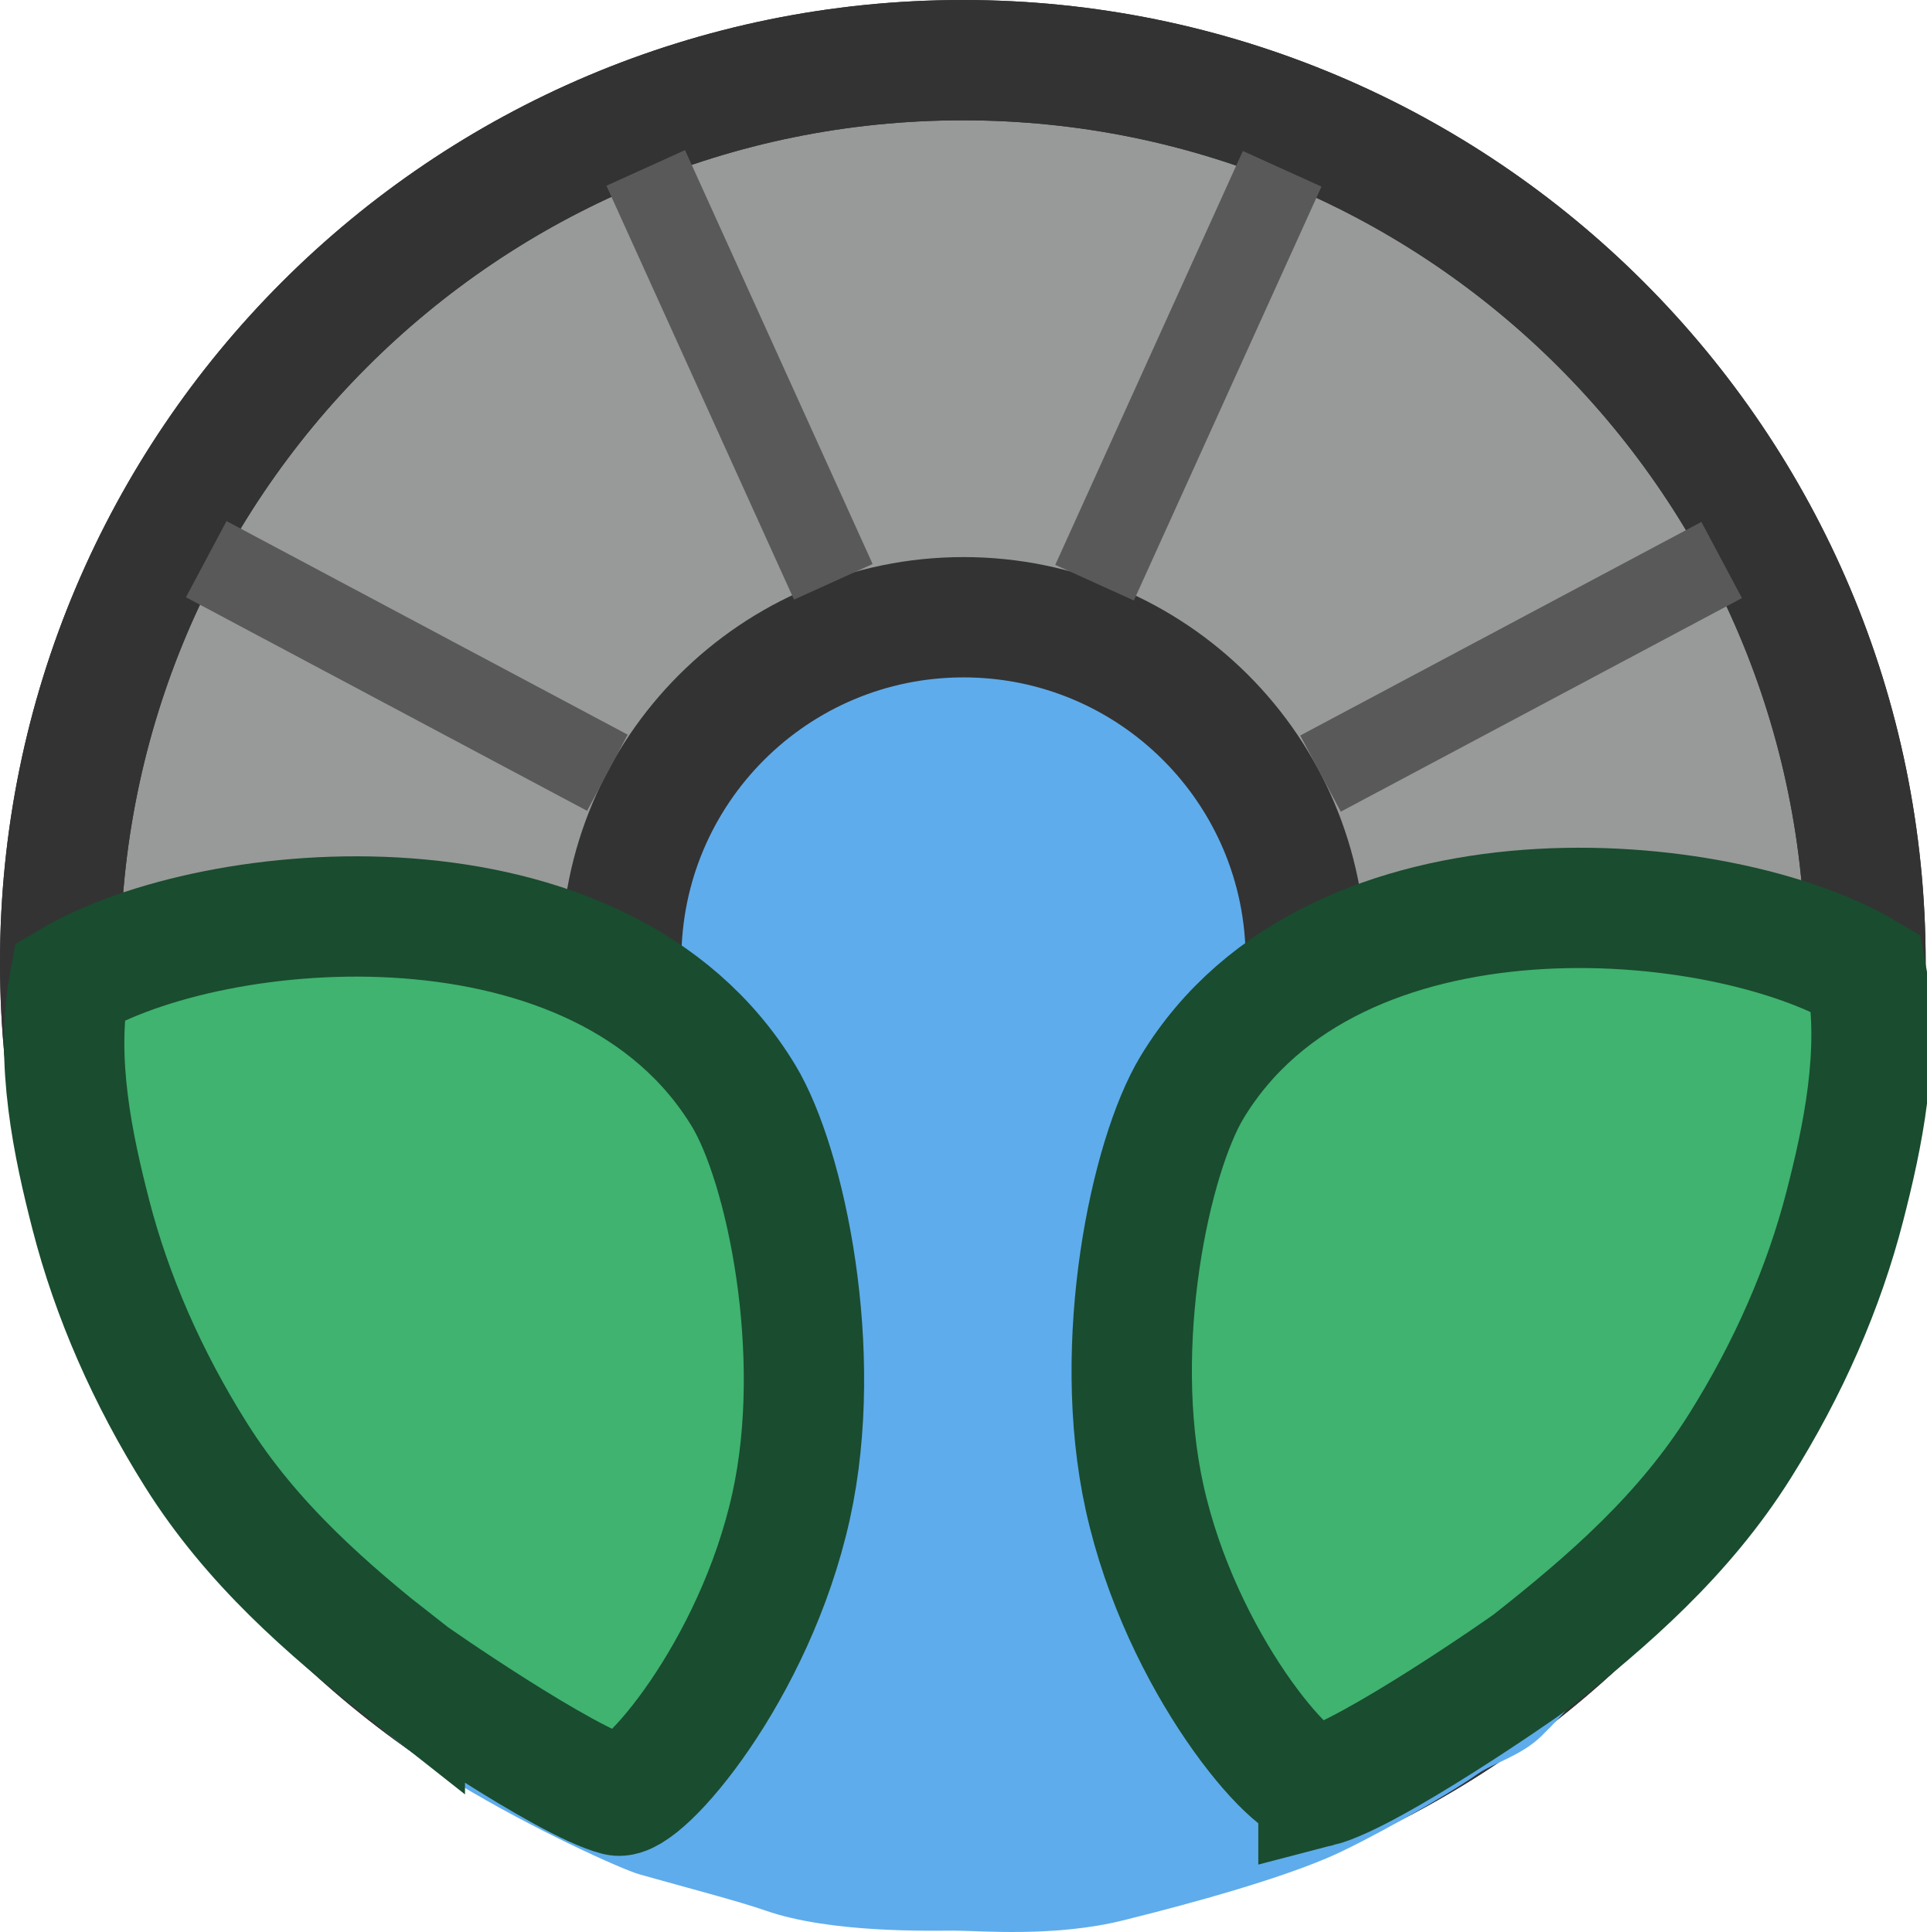
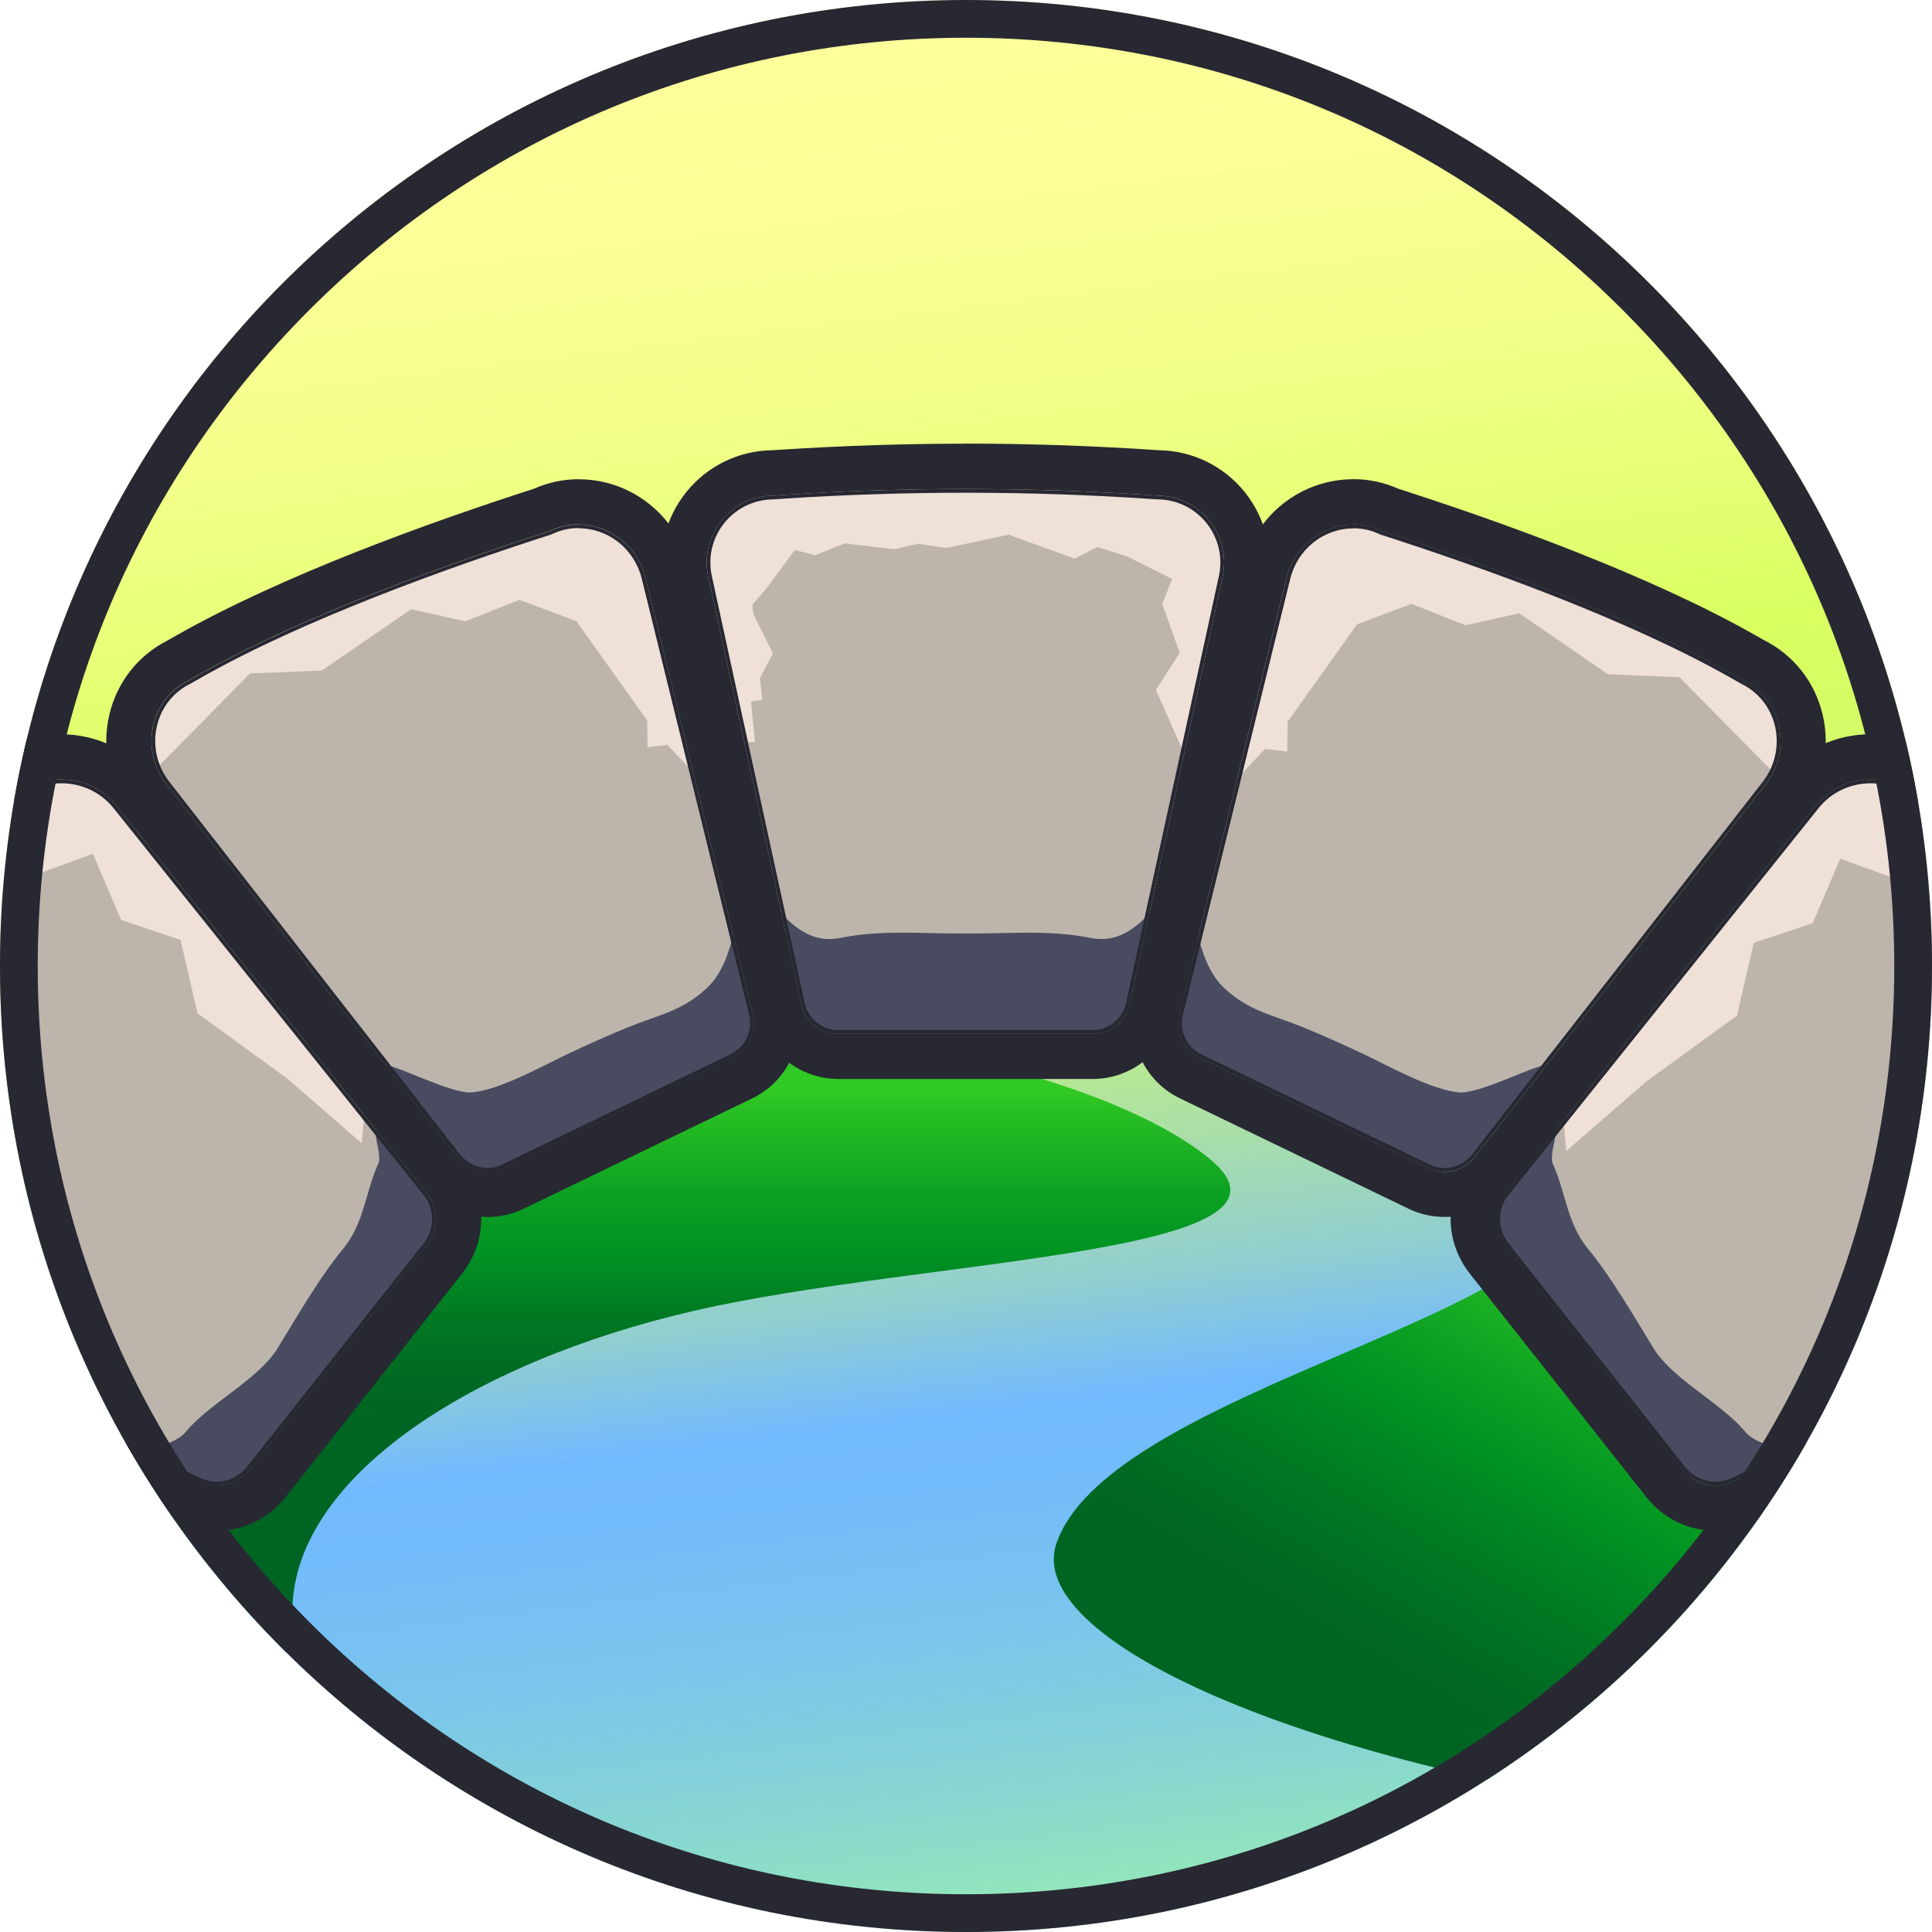
- <svg xmlns="http://www.w3.org/2000/svg" version="1.1" width="88.045" height="88.322" viewBox="0,0,88.045,88.322">
-   <g transform="translate(-195.9929,-135.9929)">
-     <g data-paper-data="{&quot;isPaintingLayer&quot;:true}" fill-rule="nonzero" stroke-linecap="butt" stroke-linejoin="miter" stroke-miterlimit="10" stroke-dasharray="" stroke-dashoffset="0" style="mix-blend-mode: normal">
-       <path d="M198.743,180c0,-22.786 18.471,-41.257 41.257,-41.257c22.786,0 41.257,18.471 41.257,41.257c0,22.786 -18.471,41.257 -41.257,41.257c-22.786,0 -41.257,-18.471 -41.257,-41.257z" fill="#979a98" stroke="#333333" stroke-width="5.5" />
-       <path d="M224.385,179.856c0,-8.641 7.005,-15.646 15.646,-15.646c8.641,0 15.646,7.005 15.646,15.646c0,8.641 0.358,16.435 -15.646,15.909c-17.572,-0.577 -15.646,-7.268 -15.646,-15.909z" fill="#5eacec" stroke="#333333" stroke-width="5.5" />
-       <path d="M198.743,180c0,-22.786 18.471,-41.257 41.257,-41.257c22.786,0 41.257,18.471 41.257,41.257c0,22.786 -18.471,41.257 -41.257,41.257c-22.786,0 -41.257,-18.471 -41.257,-41.257z" fill="none" stroke="#333333" stroke-width="5.5" />
-       <path d="M223.416,215.074v-25.046h33.122v25.046c0,0 15.463,-3.455 11.772,-1.751c-0.076,0.035 -0.789,0.994 -1.874,2.043c-0.937,0.906 -2.205,1.23 -2.919,1.731c-1.465,1.028 -5.157,3.111 -6.873,3.839c-3.113,1.322 -8.359,2.605 -9.274,2.836c-3.172,0.799 -6.609,0.48 -7.79,0.48c-1.062,0 -5.615,0.123 -8.59,-0.914c-1.248,-0.435 -3.611,-1.049 -5.766,-1.657c-0.811,-0.229 -4.891,-2.076 -8.282,-4.132c-2.058,-1.248 -3.862,-2.843 -4.529,-3.423c-1.235,-1.073 5.218,1.792 5.077,1.704c-1.392,-0.869 5.926,-0.757 5.926,-0.757z" fill="#5eacec" stroke="#575757" stroke-width="0" />
-       <path d="M214.496,212.353c-3.559,-2.807 -6.996,-5.788 -9.548,-9.852c-2.222,-3.537 -3.842,-7.243 -4.806,-10.988c-0.797,-3.098 -1.644,-7.017 -0.972,-10.635c6.592,-3.941 24.313,-5.536 30.812,5.212c1.908,3.156 3.725,11.707 2.17,18.755c-1.667,7.559 -6.823,13.52 -7.948,13.23c-2.388,-0.615 -9.376,-5.462 -9.708,-5.724z" fill="#3fb36f" stroke="#1a4c2f" stroke-width="5.5" />
-       <g fill="#595959" stroke="none" stroke-width="5.5">
-         <path d="M223.71,144.484l3.593,-1.628l8.574,18.921l-3.593,1.628z" />
-         <path d="M204.492,163.297l1.854,-3.482l18.336,9.764l-1.854,3.482z" />
+ <svg xmlns="http://www.w3.org/2000/svg" id="Layer_2" data-name="Layer 2" viewBox="0 0 256 256">
+   <defs>
+     <style>
+       .cls-1 {
+         stroke: #efe0d8;
+         stroke-miterlimit: 10;
+       }
+ 
+       .cls-1, .cls-2 {
+         fill: #efe0d8;
+       }
+ 
+       .cls-3 {
+         fill: url(#linear-gradient);
+       }
+ 
+       .cls-3, .cls-4, .cls-5, .cls-6, .cls-7, .cls-8, .cls-9, .cls-2 {
+         stroke-width: 0px;
+       }
+ 
+       .cls-4 {
+         fill: #bdb5ac;
+       }
+ 
+       .cls-10 {
+         clip-path: url(#clippath-2);
+       }
+ 
+       .cls-5 {
+         fill: none;
+       }
+ 
+       .cls-6 {
+         fill: #272832;
+       }
+ 
+       .cls-7 {
+         fill: #494c60;
+       }
+ 
+       .cls-11 {
+         clip-path: url(#clippath-1);
+       }
+ 
+       .cls-12 {
+         clip-path: url(#clippath-4);
+       }
+ 
+       .cls-8 {
+         fill: url(#linear-gradient-2);
+       }
+ 
+       .cls-9 {
+         fill: url(#linear-gradient-3);
+       }
+ 
+       .cls-13 {
+         clip-path: url(#clippath);
+       }
+ 
+       .cls-14 {
+         clip-path: url(#clippath-3);
+       }
+ 
+       .cls-15 {
+         clip-path: url(#clippath-5);
+       }
+     </style>
+     <clipPath id="clippath">
+       <circle class="cls-5" cx="128" cy="128" r="128" />
+     </clipPath>
+     <linearGradient id="linear-gradient" x1="-12374.41" y1="-1283.99" x2="-12238.73" y2="-1066.87" gradientTransform="translate(-10528.77 -6138.3) rotate(-155)" gradientUnits="userSpaceOnUse">
+       <stop offset=".02" stop-color="#92e5bc" />
+       <stop offset=".07" stop-color="#88d7d0" />
+       <stop offset=".15" stop-color="#7bc7ea" />
+       <stop offset=".22" stop-color="#74bdf9" />
+       <stop offset=".27" stop-color="#72baff" />
+       <stop offset=".33" stop-color="#90ced0" />
+       <stop offset=".4" stop-color="#aadfa8" />
+       <stop offset=".46" stop-color="#beed89" />
+       <stop offset=".52" stop-color="#cdf773" />
+       <stop offset=".58" stop-color="#d6fc65" />
+       <stop offset=".63" stop-color="#d9ff61" />
+       <stop offset=".71" stop-color="#e7ff77" />
+       <stop offset=".81" stop-color="#f4ff8b" />
+       <stop offset=".91" stop-color="#fcff97" />
+       <stop offset="1" stop-color="#ffff9c" />
+     </linearGradient>
+     <linearGradient id="linear-gradient-2" x1="75.35" y1="131.44" x2="75.35" y2="233.65" gradientUnits="userSpaceOnUse">
+       <stop offset=".13" stop-color="#31c923" />
+       <stop offset=".15" stop-color="#29c023" />
+       <stop offset=".27" stop-color="#0b9f23" />
+       <stop offset=".34" stop-color="#009323" />
+       <stop offset=".34" stop-color="#009223" />
+       <stop offset=".42" stop-color="#007923" />
+       <stop offset=".5" stop-color="#006a23" />
+       <stop offset=".56" stop-color="#006523" />
+     </linearGradient>
+     <linearGradient id="linear-gradient-3" x1="149.83" y1="290.64" x2="229.97" y2="151.84" gradientUnits="userSpaceOnUse">
+       <stop offset=".46" stop-color="#006523" />
+       <stop offset=".52" stop-color="#006a23" />
+       <stop offset=".59" stop-color="#007923" />
+       <stop offset=".68" stop-color="#009223" />
+       <stop offset=".68" stop-color="#009323" />
+       <stop offset=".73" stop-color="#0b9f23" />
+       <stop offset=".84" stop-color="#29c023" />
+       <stop offset=".87" stop-color="#31c923" />
+     </linearGradient>
+     <clipPath id="clippath-1">
+       <path class="cls-5" d="M182.98,70.36h0c12.02,3.86,32.28,10.93,46.6,19.07l1.27.72c5.1,2.46,6.56,9.14,3,13.74l-38.5,49.35c-1.49,1.92-4.07,2.56-6.2,1.53l-17.07-8.24-4.43-2.14-8.85-4.27c-2.13-1.03-3.24-3.44-2.66-5.8l14.21-57.75c1.39-5.65,7.52-8.66,12.62-6.2Z" />
+     </clipPath>
+     <clipPath id="clippath-2">
+       <path class="cls-5" d="M289,154.48h0c-7.23-12.11-20.01-32.41-32.32-46.12l-1.09-1.21c-3.93-4.97-11.27-5.17-15.12-.42l-41.17,51.37c-1.61,1.99-1.58,4.88.06,6.96l13.15,16.64,3.41,4.32,6.81,8.62c1.64,2.08,4.45,2.77,6.76,1.67l56.41-27.03c5.52-2.64,7.02-9.84,3.09-14.81Z" />
+     </clipPath>
+     <clipPath id="clippath-3">
+       <path class="cls-5" d="M153.33,65.67h0c-16.43-1.13-32.92-1.17-49.36-.09l-1.45.09c-5.66,0-9.88,5.23-8.67,10.76l12.31,56.59c.5,2.31,2.55,3.96,4.91,3.96h33.71c2.37,0,4.41-1.65,4.91-3.96l12.31-56.59c1.2-5.53-3.01-10.76-8.67-10.76Z" />
+     </clipPath>
+     <clipPath id="clippath-4">
+       <path class="cls-5" d="M72.9,70.36h0c-12.02,3.86-32.28,10.93-46.6,19.07l-1.27.72c-5.1,2.46-6.56,9.14-3,13.74l38.5,49.35c1.49,1.92,4.07,2.56,6.2,1.53l17.07-8.24,4.43-2.14,8.85-4.27c2.13-1.03,3.24-3.44,2.66-5.8l-14.21-57.75c-1.39-5.65-7.52-8.66-12.62-6.2Z" />
+     </clipPath>
+     <clipPath id="clippath-5">
+       <path class="cls-5" d="M-33.13,154.48h0c7.23-12.11,20.01-32.41,32.32-46.12l1.09-1.21c3.93-4.97,11.27-5.17,15.12-.42l41.17,51.37c1.61,1.99,1.58,4.88-.06,6.96l-13.15,16.64-3.41,4.32-6.81,8.62c-1.64,2.08-4.45,2.77-6.76,1.67l-56.41-27.03c-5.52-2.64-7.02-9.84-3.09-14.81Z" />
+     </clipPath>
+   </defs>
+   <g class="cls-13">
+     <circle class="cls-3" cx="128" cy="128" r="128" />
+     <g>
+       <path class="cls-8" d="M13.35,139s19.36-9.51,54.43-7.19,76.15,8.67,92.29,21.56c16.13,12.89-37.65,13.31-67.98,20.29-30.33,6.97-53.57,22.61-53.35,40.16.22,17.54-26.03,21.56-26.89,19.23-.86-2.32-25.6-50.3-24.09-59.18,1.51-8.88,10.54-21.56,13.77-25.78,3.23-4.23,11.83-9.09,11.83-9.09Z" />
+       <path class="cls-9" d="M239,239.89v-78.22h-32.06c-5.02,13.64-60.52,23.79-66.97,42.88-4.2,12.44,30.97,28.47,80.03,35.34h19Z" />
+     </g>
+     <g>
+       <g>
+         <g class="cls-11">
+           <path class="cls-4" d="M182.98,70.36h0c12.02,3.86,32.28,10.93,46.6,19.07l1.27.72c5.1,2.46,6.56,9.14,3,13.74l-38.5,49.35c-1.49,1.92-4.07,2.56-6.2,1.53l-17.07-8.24-4.43-2.14-8.85-4.27c-2.13-1.03-3.24-3.44-2.66-5.8l14.21-57.75c1.39-5.65,7.52-8.66,12.62-6.2Z" />
+           <path class="cls-7" d="M193.38,144.75c-3.67-.3-9.27-3.45-12.6-5.03-2.68-1.27-5.39-2.49-8.13-3.61-4.15-1.68-7.26-2.16-10.53-5.28-2.62-2.5-3.13-6.58-3.64-7.3-1.83-2.8-3.89,10.61-4.17,11.75-.59,2.79.57,5.5,3.21,6.77,9.33,3.8,18.85,7.36,27.47,12.72,3.31,2.22,8.36,3.97,11.27.21,2.15-2.6,4.2-5.29,6.3-7.92.44-.56.97-1.47.81-2.09-.15-.6,1.65-3.68,1.05-3.72-1.14-.05-8.43,3.71-11.04,3.5Z" />
+           <g>
+             <polygon class="cls-1" points="164.84 97.84 167.01 95.55 175.87 83.1 173.18 82.04 182.5 78.53 187.07 76.81 194.44 79.73 201.92 78.06 214.06 86.38 223.83 86.78 236.3 99.41 232.01 90.81 234.12 89.05 232.37 91.33 214.43 80.25 182.57 73.36 176.26 69.49 173.05 74.62 167.85 82.69 167.62 96.21 164.69 95.86 164.84 97.84" />
+             <path class="cls-1" d="M245.54,112.33l-10.29-20.64,14.63-19.1-18.29,15.31-16.21-10.01-31.87-6.89-8.05-4.94-4.53,7.22-5.57,8.65-.19,11.46-3.2-.39.78,10.66,4.7-4.96,2.62.32.06-3.56,9.36-13.14,7.55-2.84,7.19,2.85,7.17-1.6,11.84,8.12,9.51.39,22.79,23.09ZM171.99,84.25l-1.7,2.39.05-3.04,1.65.66ZM213.48,82.6l2.18,1.34-.78-.03-2.15-1.48.76.16ZM182.42,75.88l-9.53,3.59,4.17-6.55,4.56,2.79.79.17Z" />
+           </g>
+         </g>
+         <g class="cls-10">
+           <path class="cls-4" d="M289,154.48h0c-7.23-12.11-20.01-32.41-32.32-46.12l-1.09-1.21c-3.93-4.97-11.27-5.17-15.12-.42l-41.17,51.37c-1.61,1.99-1.58,4.88.06,6.96l13.15,16.64,3.41,4.32,6.81,8.62c1.64,2.08,4.45,2.77,6.76,1.67l56.41-27.03c5.52-2.64,7.02-9.84,3.09-14.81Z" />
+           <path class="cls-7" d="M219.05,178.56c-2.76-4.46-5.44-9.22-8.83-13.33-2.59-3.34-2.76-7.2-4.42-10.93-.74-1.3,1.26-5.15-.13-5.73-1.56.16-4.94,3.9-5.97,5.07-4.28,5.62-5.32,8.42-.72,14.88,21.35,29.94,27.29,31.97,44.07,26.66,6.29-2.56-8.67-1.75-11.74-5.4-3.17-3.85-9.52-6.89-12.15-11.03l-.11-.18Z" />
+           <g>
+             <polygon class="cls-1" points="215.49 138.94 226.42 119.39 242.11 106.25 255.36 85.67 264.07 88.02 267.01 89.11 263.63 92.63 264.73 95.84 254.4 99.71 256.1 102.63 256.42 109.02 273.11 123.96 282.51 142.14 299.7 159.56 295.5 167.55 293.8 170.18 291.1 166.11 287.73 166.48 286.21 155.56 277.53 150.99 271.3 134.21 264.64 130.46 260.86 120.92 252.23 115.78 243.29 112.51 239.46 121.52 231.54 124.17 229.26 133.99 217.47 142.56 208.36 150.48 208.13 147.8 215.49 138.94" />
+             <path class="cls-1" d="M293.8,171.09l2.12-3.27,4.39-8.35-17.39-17.62-9.48-18.26-16.53-14.79-.32-6.31-1.46-2.52,10.23-3.83-1.16-3.38,3.7-3.85-3.66-1.36-9.1-2.46-13.4,20.82-15.75,13.24-10.91,19.5-7.47,8.99.34,3.86,9.85-8.56,11.91-8.66,2.25-9.73,7.87-2.64,3.74-8.77,8.49,3.1,8.4,5.01,3.78,9.55,6.66,3.75,6.23,16.79,8.62,4.54,1.55,11.15,3.55-.4,2.95,4.46ZM299.09,159.65l-4.02,7.66-1.27,1.95-2.44-3.69-3.19.35-1.49-10.69-8.73-4.6-6.23-16.78-6.67-3.75-3.78-9.53-8.78-5.23-9.46-3.47-3.93,9.23-7.97,2.67-2.29,9.91-11.64,8.46-8.41,7.3-.13-1.5,7.28-8.78,10.88-19.46,15.73-13.2,13.05-20.27,8.35,2.25,2.18.81-3.07,3.19,1.04,3.04-10.42,3.9,1.93,3.33.33,6.48,16.77,15.01,9.45,18.23,16.93,17.16Z" />
+           </g>
+         </g>
      </g>
-       <g data-paper-data="{&quot;index&quot;:null}" fill="#595959" stroke="none" stroke-width="5.5">
-         <path d="M247.817,163.444l-3.593,-1.628l8.574,-18.921l3.593,1.628z" />
-         <path d="M257.274,173.099l-1.854,-3.482l18.336,-9.764l1.854,3.482z" />
+       <g>
+         <g class="cls-14">
+           <path class="cls-4" d="M153.33,65.67h0c-16.43-1.13-32.92-1.17-49.36-.09l-1.45.09c-5.66,0-9.88,5.23-8.67,10.76l12.31,56.59c.5,2.31,2.55,3.96,4.91,3.96h33.71c2.37,0,4.41-1.65,4.91-3.96l12.31-56.59c1.2-5.53-3.01-10.76-8.67-10.76Z" />
+           <path class="cls-7" d="M154.03,119.31c-3.03,3.13-5.3,5.76-9.56,4.97-5.42-1.11-10.88-.54-16.35-.59h0c-.07,0-.14,0-.2,0-.07,0-.14,0-.2,0h0c-5.47.05-10.93-.53-16.35.59-4.25.8-6.53-1.83-9.56-4.97-2.44-1.53.22,13.14.47,14.33.45,1.8,1.09,3.83,2.83,4.81,2.02,1.12,4.64.7,6.9.58,5.26-.45,10.59-.64,15.91-.58,5.32-.05,10.65.14,15.91.58,2.26.12,4.88.54,6.9-.58,1.73-.98,2.38-3.01,2.83-4.81.25-1.19,2.91-15.86.47-14.33Z" />
+           <g>
+             <polygon class="cls-2" points="159.31 66.57 142.67 62.27 105.97 65.33 91.53 64.31 97.54 93.07 95.44 72.85 98.46 67.36 107.78 69.87 114.07 67.36 125.28 69.04 137.87 66.37 150.73 70.49 159.77 75.03 157.75 80.09 160.2 86.93 157.13 91.72 158.92 95.75 164.16 78.15 162.42 69.39 159.31 66.57" />
+             <path class="cls-2" d="M159.58,105.81l-6.42-14.38,3.16-4.93-2.32-6.47,1.32-3.31-5.93-2.97-11.71-3.75-12.3,2.61-10.9-1.63-6.5,2.6-7.79-2.1-1.17,2.12,1.98,19.13-6.91,1.08-6.95-33.29,18.79,1.33,37.03-3.08,18.04,4.67,4.61,4.17,2.13,10.74-8.18,27.49ZM156.49,69.46l1.77.89-.67-.61-1.11-.29Z" />
+           </g>
+           <g>
+             <polygon class="cls-2" points="96.02 63.75 113.21 65.15 150 62.45 163.42 67.04 160.13 95.29 163.23 73.38 157.33 70.24 148.39 67.02 142.16 70.21 131.19 66.23 118.28 69.23 104.85 67.62 98.86 75.74 95.23 79.88 98.49 86.52 95.85 91.56 96.56 98.6 94.47 77.42 90.55 69.32 96.02 63.75" />
+             <path class="cls-2" d="M93.08,98.95h0s-.82-8.09-.82-8.09v-.03s-1.1-11.29-1.1-11.29l-.1-.21.07-.08-.09-.87-4.72-9.75,8.34-8.51,18.56,1.51,37.23-2.72,16.77,5.73-.76,6.5.57.3-3.44,24.33-6.94-.89,2.31-19.81-3.06-1.63-7.27-2.62-6.23,3.2-11.44-4.14-12.5,2.9-12.01-1.43-4.97,6.71-2.09,2.39,3.02,6.14-2.97,5.66.59,6.02-6.97.7ZM94.77,70.02l1.57,3.24,4.16-5.63-3.13-.25-2.6,2.65Z" />
+           </g>
+         </g>
+         <g class="cls-12">
+           <path class="cls-4" d="M72.9,70.36h0c-12.02,3.86-32.28,10.93-46.6,19.07l-1.27.72c-5.1,2.46-6.56,9.14-3,13.74l38.5,49.35c1.49,1.92,4.07,2.56,6.2,1.53l17.07-8.24,4.43-2.14,8.85-4.27c2.13-1.03,3.24-3.44,2.66-5.8l-14.21-57.75c-1.39-5.65-7.52-8.66-12.62-6.2Z" />
+           <path class="cls-7" d="M62.5,144.75c3.67-.3,9.27-3.45,12.6-5.03,2.68-1.27,5.39-2.49,8.13-3.61,4.15-1.68,7.26-2.16,10.53-5.28,2.62-2.5,3.13-6.58,3.64-7.3,1.83-2.8,3.89,10.61,4.17,11.75.59,2.79-.57,5.5-3.21,6.77-9.33,3.8-18.85,7.36-27.47,12.72-3.31,2.22-8.36,3.97-11.27.21-2.15-2.6-4.2-5.29-6.3-7.92-.44-.56-.97-1.47-.81-2.09.15-.6-1.65-3.68-1.05-3.72,1.14-.05,8.43,3.71,11.04,3.5Z" />
+           <g>
+             <polygon class="cls-2" points="91.04 97.84 88.87 95.55 80 83.1 82.7 82.04 73.38 78.53 68.81 76.81 61.44 79.73 53.96 78.06 41.82 86.38 32.05 86.78 19.58 99.41 23.87 90.81 21.76 89.05 23.51 91.33 41.45 80.25 73.31 73.36 79.61 69.49 82.83 74.62 88.03 82.69 88.25 96.21 91.19 95.86 91.04 97.84" />
+             <path class="cls-2" d="M10.34,112.33l10.29-20.64-14.63-19.1,18.29,15.31,16.21-10.01,31.87-6.89,8.05-4.94,4.53,7.22,5.57,8.65.19,11.46,3.2-.39-.78,10.66-4.7-4.96-2.62.32-.06-3.56-9.36-13.14-7.55-2.84-7.19,2.85-7.17-1.6-11.84,8.12-9.51.39-22.79,23.09ZM83.89,84.25l1.7,2.39-.05-3.04-1.65.66ZM42.39,82.6l-2.18,1.34.78-.03,2.15-1.48-.76.16ZM73.45,75.88l9.53,3.59-4.17-6.55-4.56,2.79-.79.17Z" />
+           </g>
+         </g>
+         <g class="cls-15">
+           <path class="cls-4" d="M-33.13,154.48h0c7.23-12.11,20.01-32.41,32.32-46.12l1.09-1.21c3.93-4.97,11.27-5.17,15.12-.42l41.17,51.37c1.61,1.99,1.58,4.88-.06,6.96l-13.15,16.64-3.41,4.32-6.81,8.62c-1.64,2.08-4.45,2.77-6.76,1.67l-56.41-27.03c-5.52-2.64-7.02-9.84-3.09-14.81Z" />
+           <path class="cls-7" d="M36.83,178.56c2.76-4.46,5.44-9.22,8.83-13.33,2.59-3.34,2.76-7.2,4.42-10.93.74-1.3-1.26-5.15.13-5.73,1.56.16,4.94,3.9,5.97,5.07,4.28,5.62,5.32,8.42.72,14.88-21.35,29.94-27.29,31.97-44.07,26.66-6.29-2.56,8.67-1.75,11.74-5.4,3.17-3.85,9.52-6.89,12.15-11.03l.11-.18Z" />
+           <g>
+             <polygon class="cls-2" points="40.39 138.94 29.46 119.39 13.76 106.25 .52 85.67 -8.19 88.02 -11.13 89.11 -7.75 92.63 -8.85 95.84 1.48 99.71 -.22 102.63 -.54 109.02 -17.23 123.96 -26.63 142.14 -43.82 159.56 -39.63 167.55 -37.92 170.18 -35.22 166.11 -31.85 166.48 -30.33 155.56 -21.66 150.99 -15.42 134.21 -8.76 130.46 -4.98 120.92 3.65 115.78 12.59 112.51 16.42 121.52 24.34 124.17 26.62 133.99 38.4 142.56 47.52 150.48 47.75 147.8 40.39 138.94" />
+             <path class="cls-2" d="M-37.92,171.09l-2.12-3.27-4.39-8.35,17.39-17.62,9.48-18.26L-1.03,108.79l.32-6.31,1.46-2.52-10.23-3.83,1.16-3.38-3.7-3.85,3.66-1.36,9.1-2.46,13.4,20.82,15.75,13.24,10.91,19.5,7.47,8.99-.34,3.86-9.85-8.56-11.91-8.66-2.25-9.73-7.87-2.64-3.74-8.77-8.49,3.1-8.4,5.01-3.78,9.55-6.66,3.75-6.23,16.79-8.62,4.54-1.55,11.15-3.55-.4-2.95,4.46ZM-43.21,159.65l4.02,7.66,1.27,1.95,2.44-3.69,3.19.35,1.49-10.69,8.73-4.6,6.23-16.78,6.67-3.75,3.78-9.53,8.78-5.23,9.46-3.47,3.93,9.23,7.97,2.67,2.29,9.91,11.64,8.46,8.41,7.3.13-1.5-7.28-8.78-10.88-19.46-15.73-13.2L.29,86.25l-8.35,2.25-2.18.81,3.07,3.19-1.04,3.04,10.42,3.9-1.93,3.33-.33,6.48-16.77,15.01-9.45,18.23-16.93,17.16Z" />
+           </g>
+         </g>
      </g>
-       <path d="M256.254,217.683c-1.125,0.29 -6.28,-5.671 -7.948,-13.23c-1.555,-7.048 0.261,-15.599 2.17,-18.755c6.499,-10.749 24.22,-9.153 30.812,-5.212c0.673,3.618 -0.175,7.537 -0.972,10.635c-0.963,3.745 -2.584,7.451 -4.806,10.988c-2.553,4.064 -5.989,7.044 -9.548,9.852c-0.333,0.262 -7.32,5.109 -9.708,5.724z" data-paper-data="{&quot;index&quot;:null}" fill="#3fb36f" stroke="#1a4c2f" stroke-width="5.5" />
+       <g>
+         <path class="cls-6" d="M127.94,64.79c8.47,0,16.94.29,25.39.88,5.66,0,9.88,5.23,8.67,10.76l-12.31,56.59c-.5,2.31-2.55,3.96-4.91,3.96h-33.71c-2.37,0-4.41-1.65-4.91-3.96l-12.31-56.59c-1.2-5.53,3.01-10.76,8.67-10.76l1.45-.1c7.98-.52,15.97-.78,23.97-.78M127.94,58.79c-8.09,0-16.29.27-24.36.79l-1.28.08c-4.44.06-8.57,2.08-11.36,5.54-2.84,3.52-3.91,8.08-2.95,12.5l12.31,56.59c1.1,5.03,5.63,8.68,10.78,8.68h33.71c5.15,0,9.68-3.65,10.78-8.68l12.31-56.59c.96-4.42-.12-8.97-2.95-12.5-2.79-3.46-6.92-5.47-11.35-5.54-8.49-.58-17.11-.88-25.62-.88h0Z" />
+         <path class="cls-6" d="M76.67,69.5c4,0,7.8,2.77,8.85,7.06l14.21,57.75c.58,2.36-.52,4.78-2.66,5.8l-8.85,4.27-4.43,2.14-17.07,8.24c-.68.33-1.41.49-2.14.49-1.54,0-3.05-.71-4.06-2.02l-38.5-49.35c-3.56-4.6-2.1-11.28,3-13.74l1.27-.72c14.32-8.14,34.59-15.21,46.6-19.07,1.22-.59,2.51-.87,3.77-.87M76.67,63.5c-2.06,0-4.06.43-5.95,1.27-13.93,4.49-33.33,11.47-47.38,19.45l-1.11.63c-3.91,1.96-6.73,5.54-7.74,9.85-1.06,4.5-.04,9.19,2.81,12.86l38.52,49.37c2.09,2.7,5.38,4.33,8.79,4.33,1.63,0,3.27-.38,4.74-1.08l17.07-8.24,4.43-2.14,8.85-4.27c4.65-2.25,7.12-7.56,5.87-12.64l-14.21-57.75c-1.69-6.85-7.72-11.63-14.68-11.63h0Z" />
+         <path class="cls-6" d="M8.14,103.29c2.72,0,5.4,1.14,7.26,3.44l41.17,51.37c1.61,1.99,1.58,4.88-.06,6.96l-13.15,16.64-3.41,4.32-6.81,8.62c-1.12,1.41-2.78,2.19-4.45,2.19-.78,0-1.57-.17-2.31-.52l-56.41-27.03c-5.52-2.64-7.02-9.84-3.09-14.81,7.23-12.11,20.01-32.41,32.32-46.12l1.09-1.21c2.03-2.56,4.96-3.86,7.86-3.86M8.14,97.29h0c-4.83,0-9.36,2.18-12.44,5.98l-.98,1.09c-12.03,13.4-24.45,32.76-32.82,46.75-2.86,3.82-3.89,8.61-2.82,13.21,1.06,4.58,4.08,8.36,8.29,10.38l56.41,27.03c1.54.74,3.19,1.11,4.9,1.11,3.58,0,6.92-1.63,9.16-4.47l6.81-8.62,3.41-4.32,13.15-16.64c3.41-4.31,3.41-10.25.01-14.45l-41.15-51.35c-2.93-3.62-7.28-5.69-11.94-5.69h0Z" />
+         <path class="cls-6" d="M179.33,69.5c1.26,0,2.54.28,3.77.87,12.02,3.86,32.28,10.93,46.6,19.07l1.27.72c5.1,2.46,6.56,9.14,3,13.74l-38.5,49.35c-1.01,1.31-2.52,2.02-4.06,2.02-.72,0-1.45-.16-2.14-.49l-17.07-8.24-4.43-2.14-8.85-4.27c-2.13-1.03-3.24-3.44-2.66-5.8l14.21-57.75c1.06-4.29,4.85-7.06,8.85-7.06M179.33,63.5h0c-6.96,0-13,4.78-14.68,11.63l-14.21,57.75c-1.25,5.08,1.22,10.39,5.87,12.64l8.85,4.27,4.43,2.14,17.07,8.24c1.47.71,3.11,1.08,4.74,1.08,3.41,0,6.7-1.63,8.81-4.35l38.48-49.33c2.86-3.7,3.88-8.39,2.82-12.88-1.02-4.31-3.83-7.88-7.74-9.85l-1.11-.63c-14.05-7.98-33.45-14.97-47.38-19.45-1.89-.84-3.89-1.27-5.95-1.27h0Z" />
+         <path class="cls-6" d="M247.86,103.29c2.9,0,5.83,1.3,7.86,3.86l1.09,1.21c12.31,13.71,25.09,34.01,32.32,46.12,3.93,4.97,2.42,12.16-3.09,14.81l-56.41,27.03c-.73.35-1.52.52-2.31.52-1.67,0-3.34-.77-4.45-2.19l-6.81-8.62-3.41-4.32-13.15-16.64c-1.64-2.08-1.66-4.97-.06-6.96l41.17-51.37c1.86-2.3,4.54-3.44,7.26-3.44M247.86,97.29c-4.67,0-9.01,2.07-11.93,5.67l-41.19,51.39c-3.38,4.18-3.37,10.12.03,14.43l13.15,16.64,3.41,4.32,6.81,8.62c2.24,2.84,5.58,4.47,9.16,4.47,1.71,0,3.36-.37,4.9-1.11l56.41-27.03c4.21-2.02,7.23-5.8,8.29-10.38,1.07-4.6.04-9.39-2.82-13.21-8.37-13.99-20.8-33.35-32.82-46.75l-.98-1.09c-3.08-3.8-7.6-5.98-12.44-5.98h0Z" />
+       </g>
+       <g>
+         <path class="cls-6" d="M127.94,65.29c8.42,0,16.95.29,25.39.88,2.55,0,4.92,1.14,6.52,3.12,1.6,1.98,2.2,4.55,1.66,7.04l-12.31,56.59c-.45,2.07-2.31,3.57-4.43,3.57h-33.71c-2.11,0-3.98-1.5-4.43-3.57l-12.31-56.59c-.54-2.49.06-5.05,1.66-7.04,1.6-1.98,3.98-3.12,6.55-3.12l1.45-.1c7.93-.52,15.99-.78,23.94-.78M127.94,64.79c-7.99,0-15.99.26-23.97.78l-1.45.1c-5.66,0-9.88,5.23-8.67,10.76l12.31,56.59c.5,2.31,2.55,3.96,4.91,3.96h33.71c2.37,0,4.41-1.65,4.91-3.96l12.31-56.59c1.2-5.53-3.01-10.76-8.67-10.76-8.45-.58-16.92-.88-25.39-.88h0Z" />
+         <path class="cls-6" d="M76.67,70c3.96,0,7.4,2.75,8.37,6.68l14.21,57.75c.52,2.11-.48,4.31-2.39,5.23l-8.85,4.27-4.43,2.14-17.07,8.24c-.6.29-1.25.44-1.92.44-1.41,0-2.78-.68-3.67-1.83l-38.5-49.35c-1.64-2.12-2.23-4.82-1.62-7.4.58-2.47,2.2-4.5,4.47-5.6l1.27-.72c13.69-7.78,32.85-14.64,46.51-19.03h.03s.03-.03.03-.03c1.12-.54,2.32-.82,3.55-.82M76.67,69.5c-1.26,0-2.54.28-3.77.87-12.02,3.86-32.28,10.93-46.6,19.07l-1.27.72c-5.1,2.46-6.56,9.14-3,13.74l38.5,49.35c1.01,1.31,2.52,2.02,4.06,2.02.72,0,1.45-.16,2.14-.49l17.07-8.24,4.43-2.14,8.85-4.27c2.13-1.03,3.24-3.44,2.66-5.8l-14.21-57.75c-1.06-4.29-4.85-7.06-8.85-7.06h0Z" />
+         <path class="cls-6" d="M8.14,103.79h0c2.69,0,5.2,1.19,6.87,3.25l41.17,51.38c1.45,1.79,1.42,4.46-.06,6.34l-13.15,16.64-3.41,4.32-6.81,8.62c-.99,1.25-2.51,2-4.06,2-.73,0-1.44-.16-2.09-.47l-56.41-27.03c-2.42-1.16-4.16-3.34-4.77-5.99-.65-2.81.03-5.75,1.85-8.06l.02-.03.02-.03C-24.47,140.97-12.2,121.8-.44,108.7l1.11-1.24c1.84-2.33,4.56-3.67,7.47-3.67M8.14,103.29c-2.9,0-5.83,1.3-7.86,3.86l-1.09,1.21c-12.31,13.71-25.09,34.01-32.32,46.12-3.93,4.97-2.42,12.16,3.09,14.81l56.41,27.03c.73.35,1.52.52,2.31.52,1.67,0,3.34-.77,4.45-2.19l6.81-8.62,3.41-4.32,13.15-16.64c1.64-2.08,1.66-4.97.06-6.96L15.4,106.73c-1.86-2.3-4.54-3.44-7.26-3.44h0Z" />
+         <path class="cls-6" d="M179.33,70h0c1.23,0,2.43.27,3.55.82l.03.02h.03c13.66,4.4,32.82,11.26,46.51,19.04l1.3.74c2.24,1.08,3.86,3.12,4.44,5.58.61,2.58.02,5.28-1.62,7.4l-38.5,49.35c-.88,1.14-2.25,1.82-3.66,1.82-.67,0-1.32-.15-1.92-.44l-17.07-8.24-4.43-2.14-8.85-4.27c-1.9-.92-2.91-3.12-2.39-5.23l14.21-57.75c.97-3.93,4.41-6.68,8.37-6.68M179.33,69.5c-4,0-7.8,2.77-8.85,7.06l-14.21,57.75c-.58,2.36.52,4.78,2.66,5.8l8.85,4.27,4.43,2.14,17.07,8.24c.68.33,1.41.49,2.14.49,1.54,0,3.05-.71,4.06-2.02l38.5-49.35c3.56-4.6,2.1-11.28-3-13.74l-1.27-.72c-14.32-8.14-34.59-15.21-46.6-19.07-1.22-.59-2.51-.87-3.77-.87h0Z" />
+         <path class="cls-6" d="M247.86,103.79c2.9,0,5.62,1.34,7.49,3.69l1.09,1.21c11.76,13.11,24.04,32.27,32.26,46.04l.02.03.02.03c1.83,2.31,2.51,5.25,1.85,8.06-.61,2.65-2.35,4.83-4.77,5.99l-56.41,27.03c-.65.31-1.36.47-2.09.47-1.56,0-3.07-.75-4.06-2l-6.81-8.62-3.41-4.32-13.15-16.64c-1.48-1.88-1.51-4.54-.06-6.34l41.17-51.37c1.67-2.07,4.18-3.26,6.87-3.26M247.86,103.29c-2.72,0-5.4,1.14-7.26,3.44l-41.17,51.37c-1.61,1.99-1.58,4.88.06,6.96l13.15,16.64,3.41,4.32,6.81,8.62c1.12,1.41,2.78,2.19,4.45,2.19.78,0,1.57-.17,2.31-.52l56.41-27.03c5.52-2.64,7.02-9.84,3.09-14.81-7.23-12.11-20.01-32.41-32.32-46.12l-1.09-1.21c-2.03-2.56-4.96-3.86-7.86-3.86h0Z" />
+       </g>
    </g>
  </g>
+   <path class="cls-6" d="M128,5c32.85,0,63.74,12.79,86.97,36.03,23.23,23.23,36.03,54.12,36.03,86.97s-12.79,63.74-36.03,86.97-54.12,36.03-86.97,36.03-63.74-12.79-86.97-36.03S5,160.85,5,128s12.79-63.74,36.03-86.97S95.15,5,128,5M128,0C57.31,0,0,57.31,0,128s57.31,128,128,128,128-57.31,128-128S198.69,0,128,0h0Z" />
</svg>
